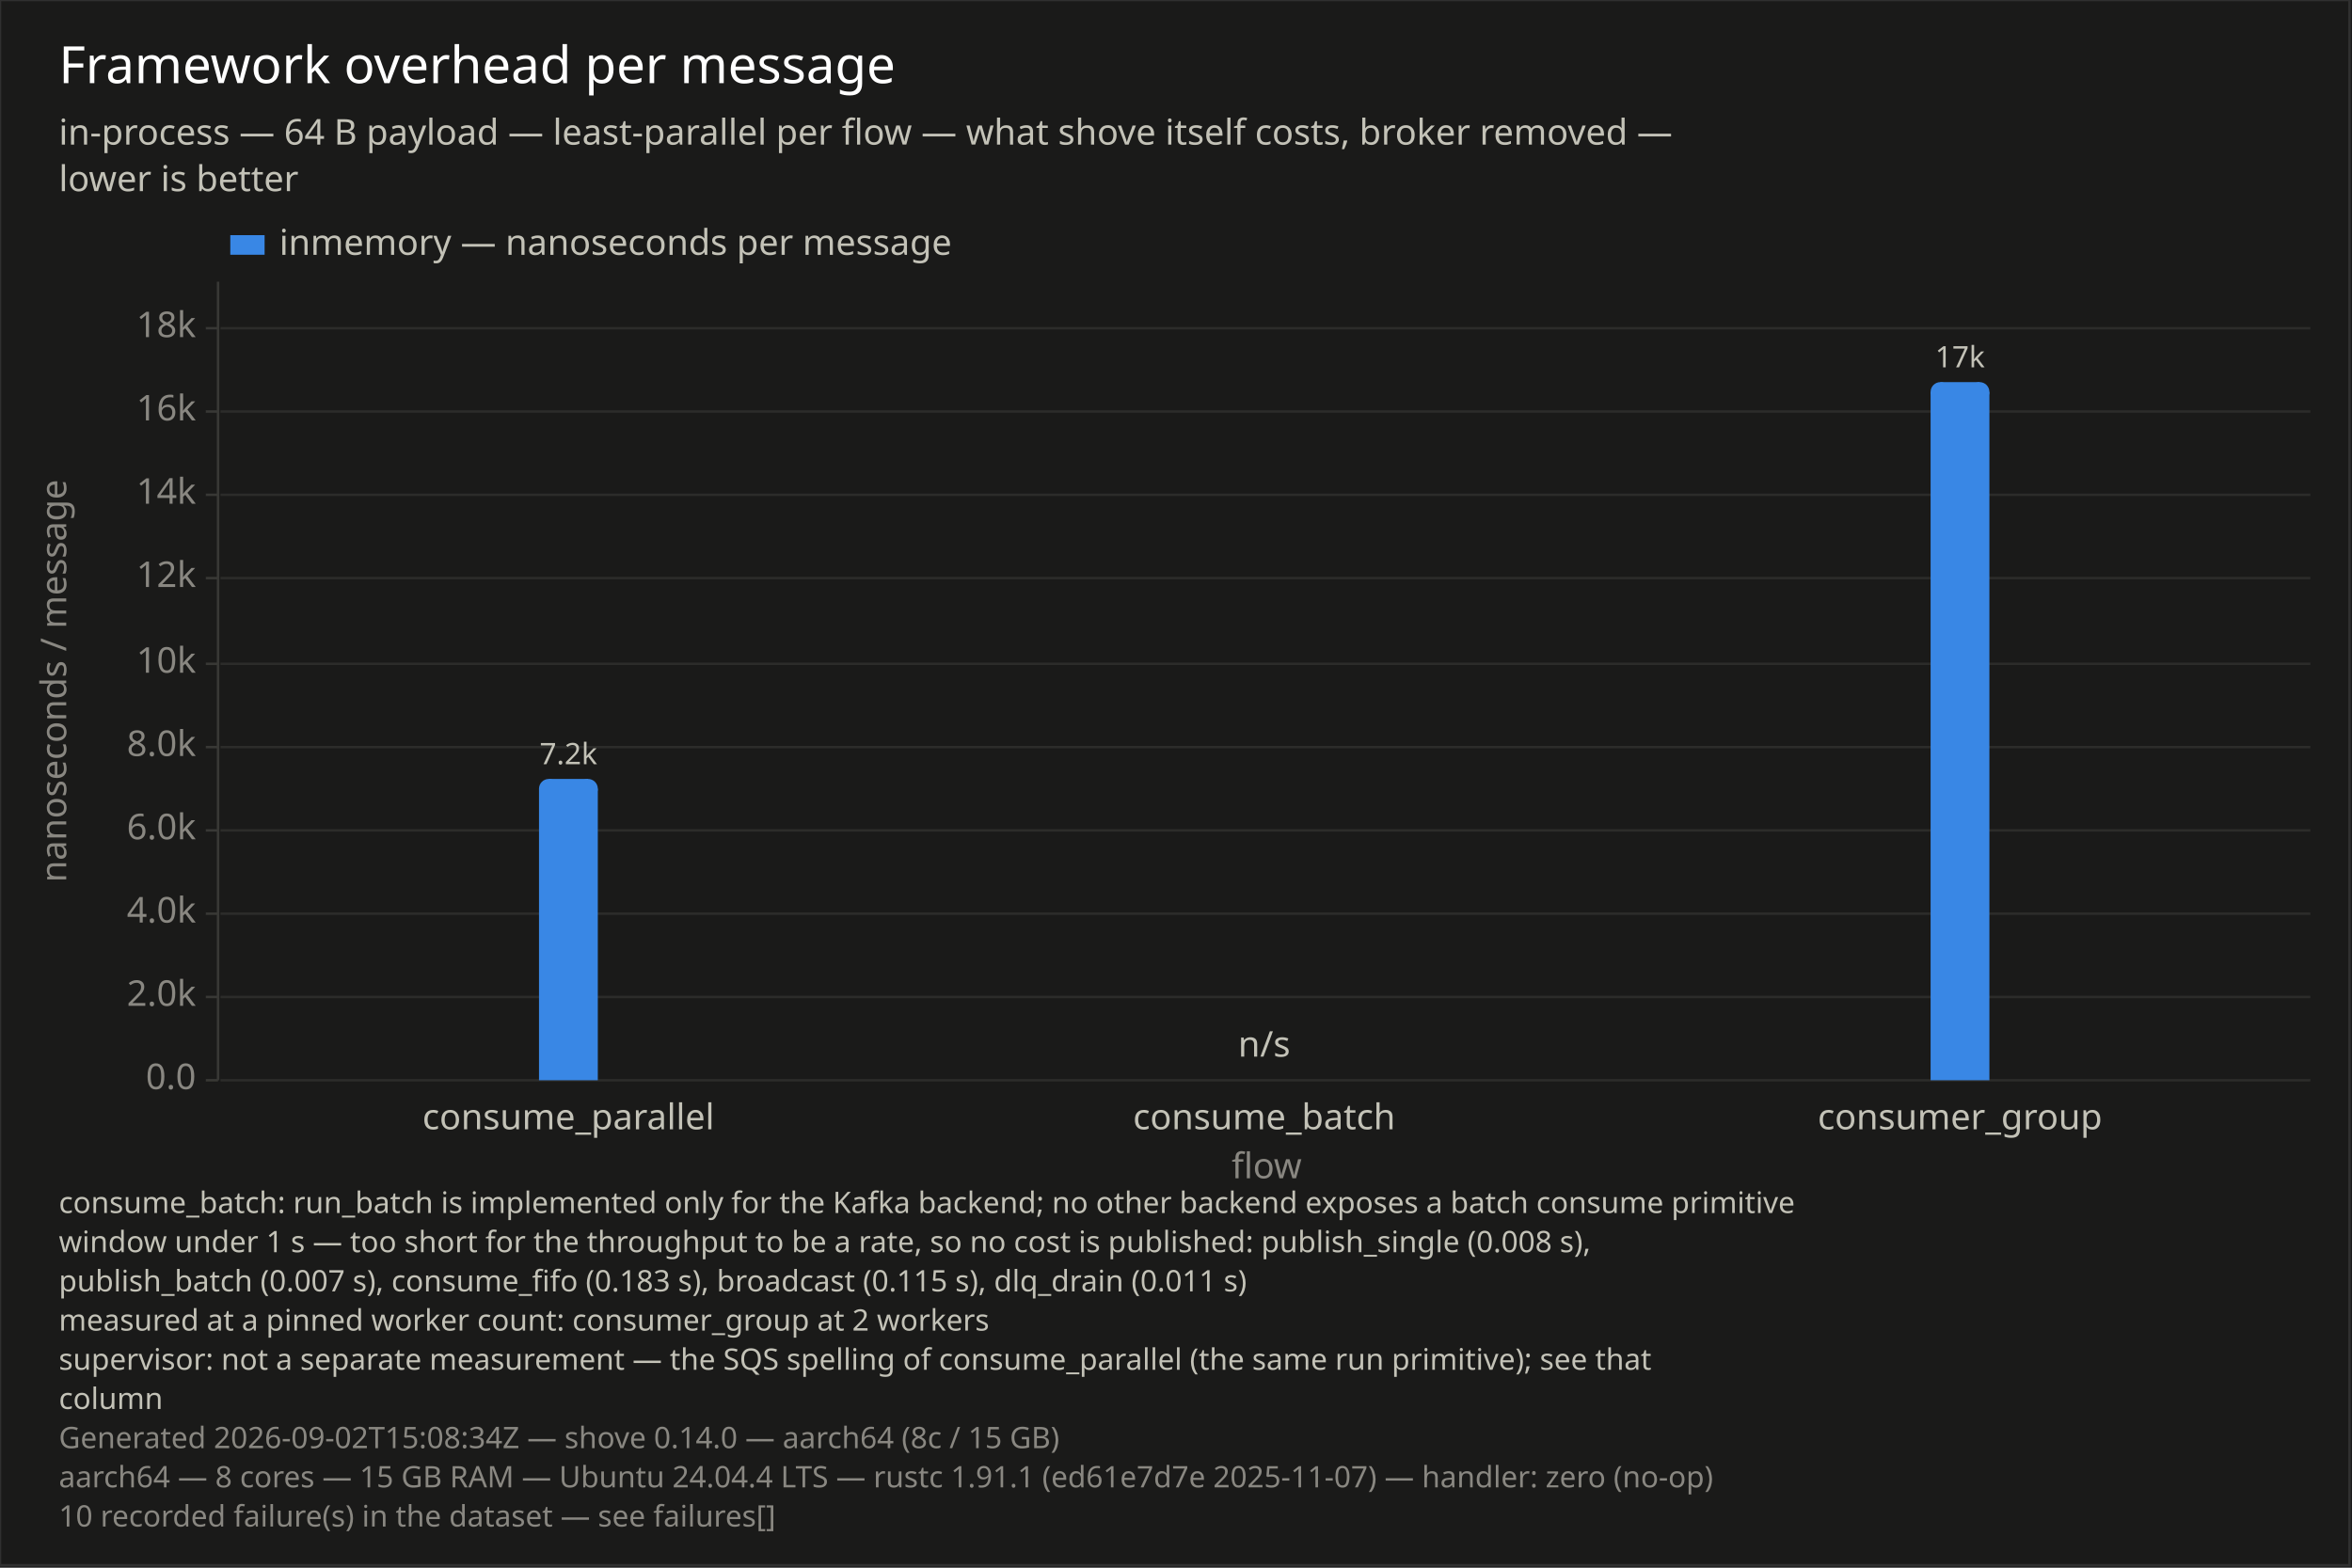
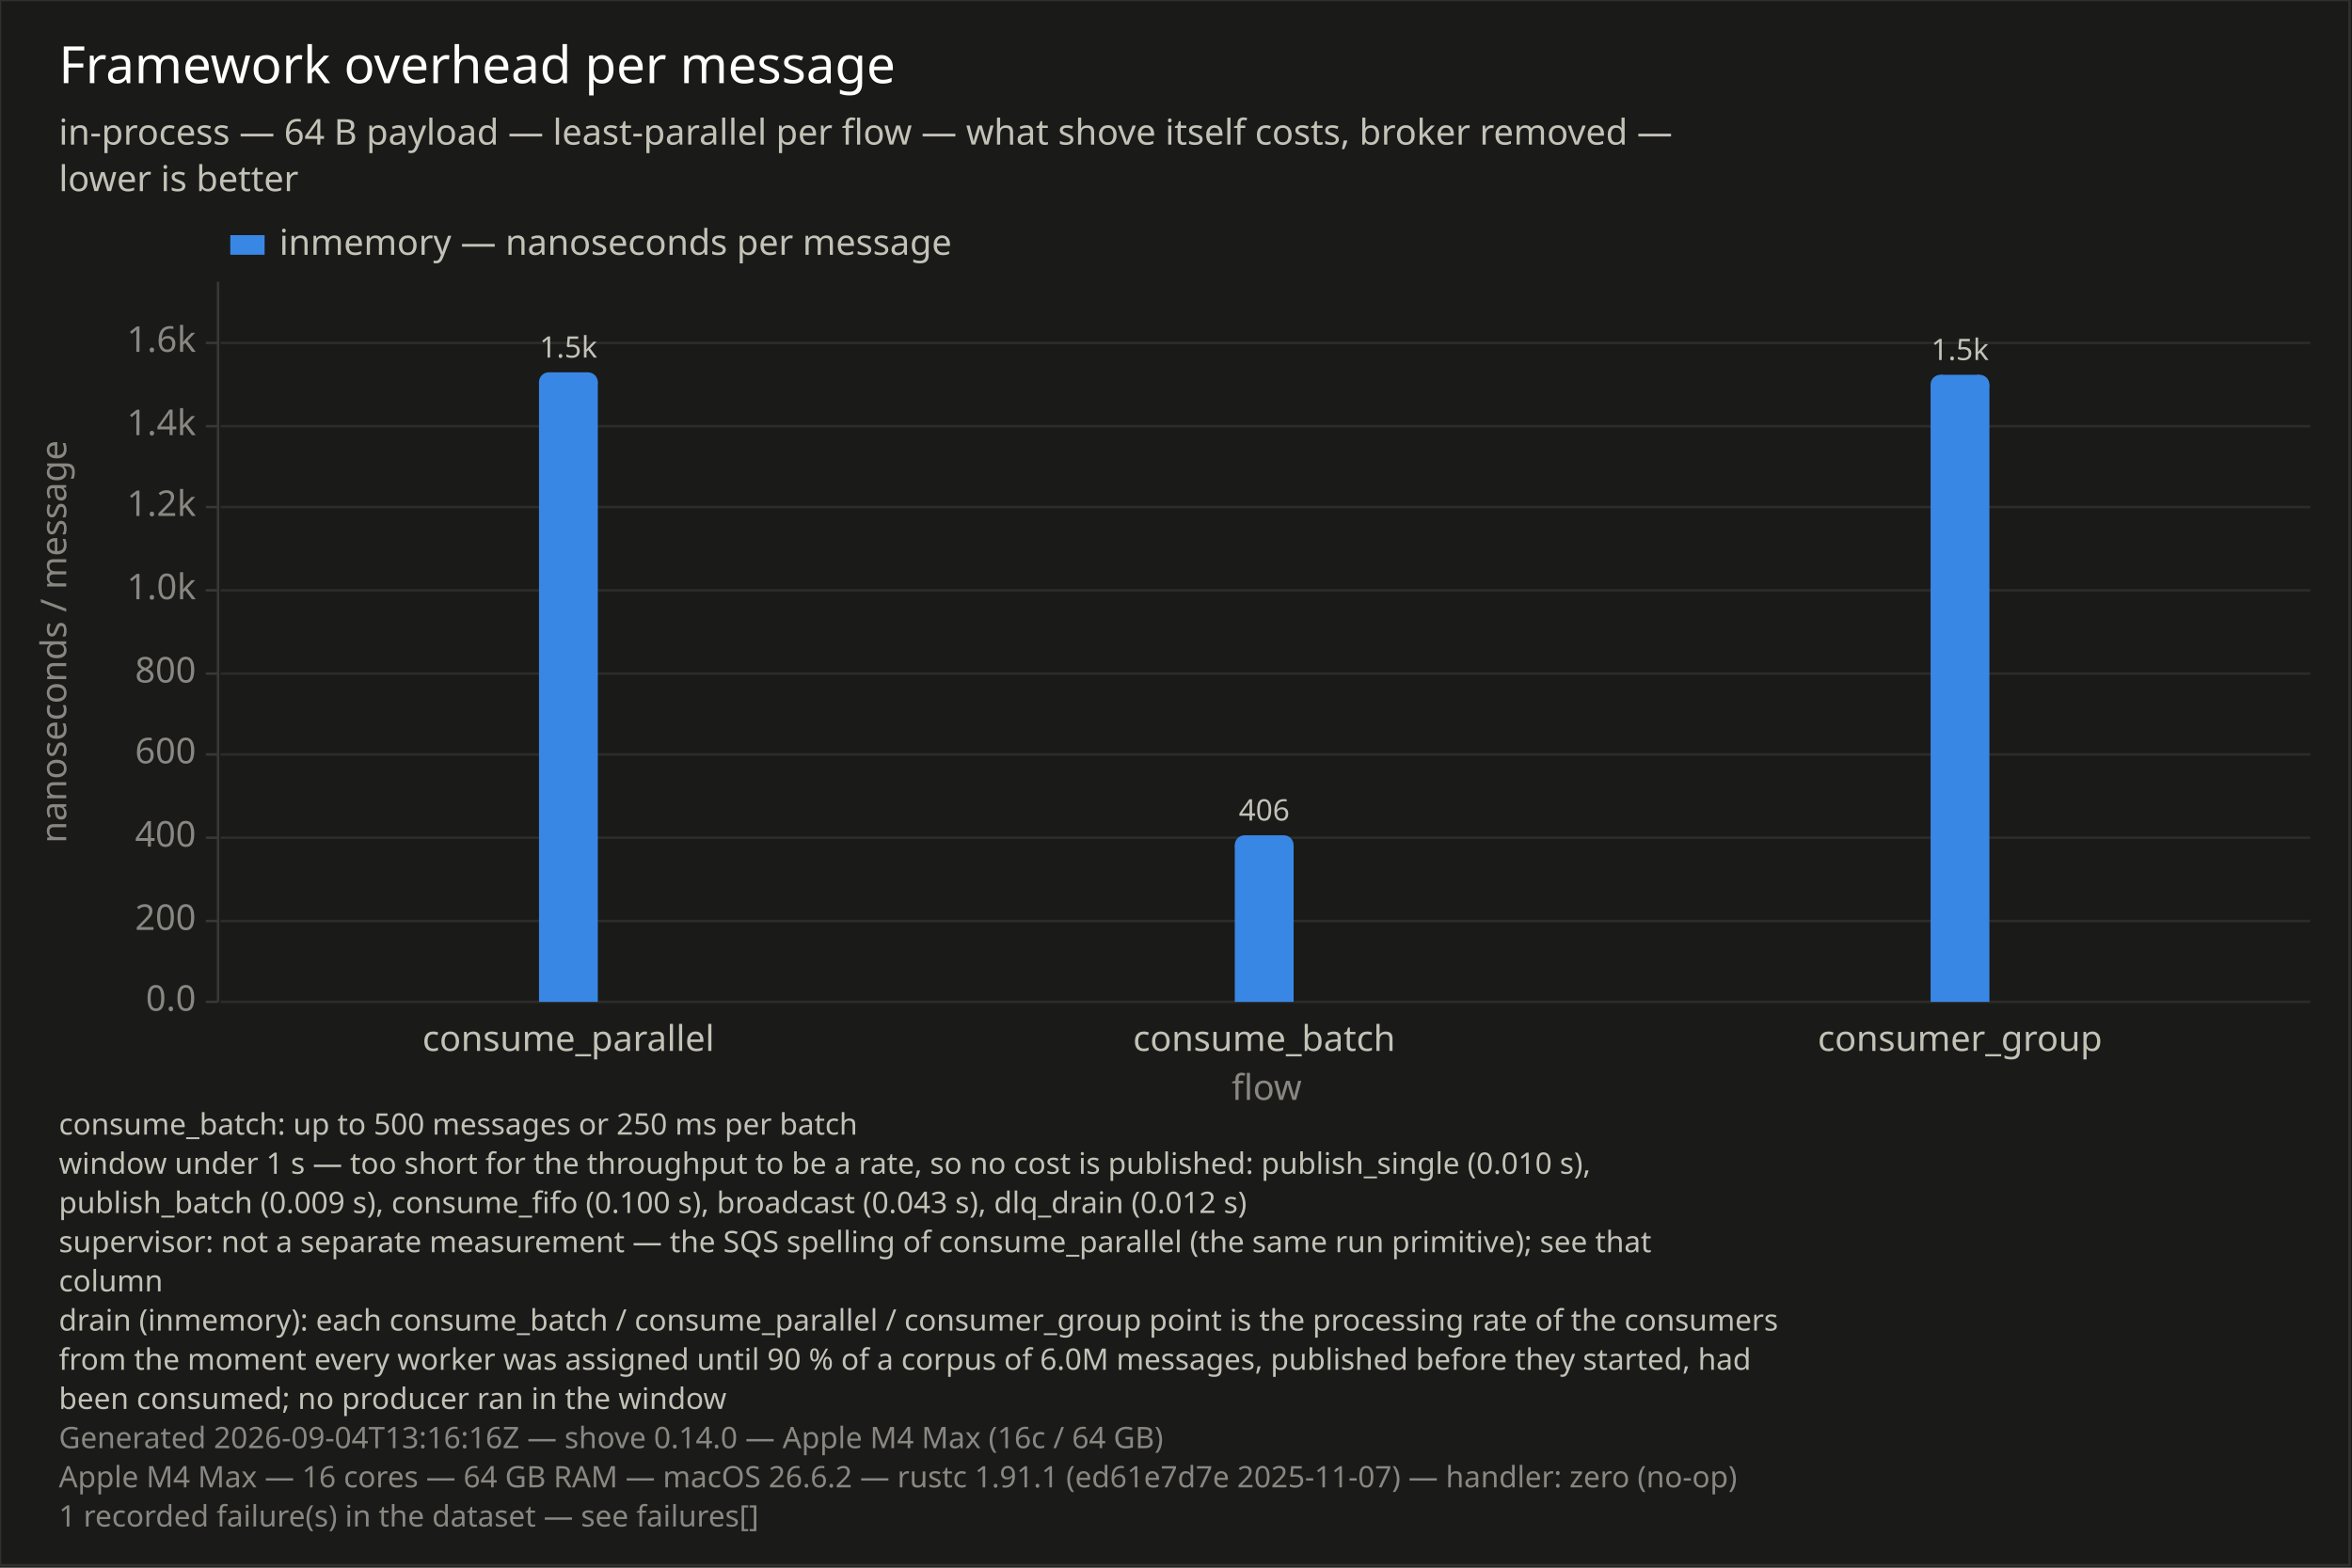
<svg xmlns="http://www.w3.org/2000/svg" width="960" height="640" viewBox="0 0 960 640">
  <rect x="0" y="0" width="960" height="640" opacity="1" fill="#1A1A19" stroke="none" />
  <rect x="0" y="0" width="959" height="639" opacity="0.1" fill="none" stroke="#FFFFFF" />
  <text x="24" y="18" dy="0.76em" text-anchor="start" font-family="sans-serif" font-size="20.968" opacity="1" fill="#FFFFFF">
Framework overhead per message
</text>
  <text x="24" y="48" dy="0.76em" text-anchor="start" font-family="sans-serif" font-size="14.516" opacity="1" fill="#C3C2B7">
in-process — 64 B payload — least-parallel per flow — what shove itself costs, broker removed —
</text>
  <text x="24" y="67" dy="0.76em" text-anchor="start" font-family="sans-serif" font-size="14.516" opacity="1" fill="#C3C2B7">
lower is better
</text>
+   <text x="24" y="454" dy="0.76em" text-anchor="start" font-family="sans-serif" font-size="12.097" opacity="1" fill="#C3C2B7">
+ consume_batch: up to 500 messages or 250 ms per batch
+ </text>
+   <text x="24" y="470" dy="0.76em" text-anchor="start" font-family="sans-serif" font-size="12.097" opacity="1" fill="#C3C2B7">
+ window under 1 s — too short for the throughput to be a rate, so no cost is published: publish_single (0.010 s),
+ </text>
  <text x="24" y="486" dy="0.76em" text-anchor="start" font-family="sans-serif" font-size="12.097" opacity="1" fill="#C3C2B7">
- consume_batch: run_batch is implemented only for the Kafka backend; no other backend exposes a batch consume primitive
+ publish_batch (0.009 s), consume_fifo (0.100 s), broadcast (0.043 s), dlq_drain (0.012 s)
</text>
  <text x="24" y="502" dy="0.76em" text-anchor="start" font-family="sans-serif" font-size="12.097" opacity="1" fill="#C3C2B7">
- window under 1 s — too short for the throughput to be a rate, so no cost is published: publish_single (0.008 s),
+ supervisor: not a separate measurement — the SQS spelling of consume_parallel (the same run primitive); see that
</text>
  <text x="24" y="518" dy="0.76em" text-anchor="start" font-family="sans-serif" font-size="12.097" opacity="1" fill="#C3C2B7">
- publish_batch (0.007 s), consume_fifo (0.183 s), broadcast (0.115 s), dlq_drain (0.011 s)
+ column
</text>
  <text x="24" y="534" dy="0.76em" text-anchor="start" font-family="sans-serif" font-size="12.097" opacity="1" fill="#C3C2B7">
- measured at a pinned worker count: consumer_group at 2 workers
+ drain (inmemory): each consume_batch / consume_parallel / consumer_group point is the processing rate of the consumers
</text>
  <text x="24" y="550" dy="0.76em" text-anchor="start" font-family="sans-serif" font-size="12.097" opacity="1" fill="#C3C2B7">
- supervisor: not a separate measurement — the SQS spelling of consume_parallel (the same run primitive); see that
+ from the moment every worker was assigned until 90 % of a corpus of 6.0M messages, published before they started, had
</text>
  <text x="24" y="566" dy="0.76em" text-anchor="start" font-family="sans-serif" font-size="12.097" opacity="1" fill="#C3C2B7">
- column
+ been consumed; no producer ran in the window
</text>
  <text x="24" y="582" dy="0.76em" text-anchor="start" font-family="sans-serif" font-size="12.097" opacity="1" fill="#898781">
- Generated 2026-09-02T15:08:34Z — shove 0.14.0 — aarch64 (8c / 15 GB)
+ Generated 2026-09-04T13:16:16Z — shove 0.14.0 — Apple M4 Max (16c / 64 GB)
</text>
  <text x="24" y="598" dy="0.76em" text-anchor="start" font-family="sans-serif" font-size="12.097" opacity="1" fill="#898781">
- aarch64 — 8 cores — 15 GB RAM — Ubuntu 24.04.4 LTS — rustc 1.91.1 (ed61e7d7e 2025-11-07) — handler: zero (no-op)
+ Apple M4 Max — 16 cores — 64 GB RAM — macOS 26.6.2 — rustc 1.91.1 (ed61e7d7e 2025-11-07) — handler: zero (no-op)
</text>
  <text x="24" y="614" dy="0.76em" text-anchor="start" font-family="sans-serif" font-size="12.097" opacity="1" fill="#898781">
- 10 recorded failure(s) in the dataset — see failures[]
+ 1 recorded failure(s) in the dataset — see failures[]
</text>
-   <text x="16" y="278" dy="0.76em" text-anchor="middle" font-family="sans-serif" font-size="14.516" opacity="1" fill="#898781" transform="rotate(270, 16, 278)">
+   <text x="16" y="262" dy="0.76em" text-anchor="middle" font-family="sans-serif" font-size="14.516" opacity="1" fill="#898781" transform="rotate(270, 16, 262)">
nanoseconds / message
</text>
-   <line opacity="1" stroke="#2C2C2A" stroke-width="1" x1="90" y1="441" x2="943" y2="441" />
-   <line opacity="1" stroke="#2C2C2A" stroke-width="1" x1="90" y1="407" x2="943" y2="407" />
-   <line opacity="1" stroke="#2C2C2A" stroke-width="1" x1="90" y1="373" x2="943" y2="373" />
-   <line opacity="1" stroke="#2C2C2A" stroke-width="1" x1="90" y1="339" x2="943" y2="339" />
-   <line opacity="1" stroke="#2C2C2A" stroke-width="1" x1="90" y1="305" x2="943" y2="305" />
-   <line opacity="1" stroke="#2C2C2A" stroke-width="1" x1="90" y1="271" x2="943" y2="271" />
-   <line opacity="1" stroke="#2C2C2A" stroke-width="1" x1="90" y1="236" x2="943" y2="236" />
-   <line opacity="1" stroke="#2C2C2A" stroke-width="1" x1="90" y1="202" x2="943" y2="202" />
-   <line opacity="1" stroke="#2C2C2A" stroke-width="1" x1="90" y1="168" x2="943" y2="168" />
-   <line opacity="1" stroke="#2C2C2A" stroke-width="1" x1="90" y1="134" x2="943" y2="134" />
-   <polyline fill="none" opacity="1" stroke="#383835" stroke-width="1" points="89,115 89,441 " />
-   <text x="80" y="441" dy="0.5ex" text-anchor="end" font-family="sans-serif" font-size="14.516" opacity="1" fill="#898781">
+   <line opacity="1" stroke="#2C2C2A" stroke-width="1" x1="90" y1="409" x2="943" y2="409" />
+   <line opacity="1" stroke="#2C2C2A" stroke-width="1" x1="90" y1="376" x2="943" y2="376" />
+   <line opacity="1" stroke="#2C2C2A" stroke-width="1" x1="90" y1="342" x2="943" y2="342" />
+   <line opacity="1" stroke="#2C2C2A" stroke-width="1" x1="90" y1="308" x2="943" y2="308" />
+   <line opacity="1" stroke="#2C2C2A" stroke-width="1" x1="90" y1="275" x2="943" y2="275" />
+   <line opacity="1" stroke="#2C2C2A" stroke-width="1" x1="90" y1="241" x2="943" y2="241" />
+   <line opacity="1" stroke="#2C2C2A" stroke-width="1" x1="90" y1="207" x2="943" y2="207" />
+   <line opacity="1" stroke="#2C2C2A" stroke-width="1" x1="90" y1="174" x2="943" y2="174" />
+   <line opacity="1" stroke="#2C2C2A" stroke-width="1" x1="90" y1="140" x2="943" y2="140" />
+   <polyline fill="none" opacity="1" stroke="#383835" stroke-width="1" points="89,115 89,409 " />
+   <text x="80" y="409" dy="0.5ex" text-anchor="end" font-family="sans-serif" font-size="14.516" opacity="1" fill="#898781">
0.0
</text>
-   <polyline fill="none" opacity="1" stroke="#383835" stroke-width="1" points="84,441 89,441 " />
-   <text x="80" y="407" dy="0.5ex" text-anchor="end" font-family="sans-serif" font-size="14.516" opacity="1" fill="#898781">
- 2.0k
+   <polyline fill="none" opacity="1" stroke="#383835" stroke-width="1" points="84,409 89,409 " />
+   <text x="80" y="376" dy="0.5ex" text-anchor="end" font-family="sans-serif" font-size="14.516" opacity="1" fill="#898781">
+ 200
</text>
-   <polyline fill="none" opacity="1" stroke="#383835" stroke-width="1" points="84,407 89,407 " />
-   <text x="80" y="373" dy="0.5ex" text-anchor="end" font-family="sans-serif" font-size="14.516" opacity="1" fill="#898781">
- 4.0k
+   <polyline fill="none" opacity="1" stroke="#383835" stroke-width="1" points="84,376 89,376 " />
+   <text x="80" y="342" dy="0.5ex" text-anchor="end" font-family="sans-serif" font-size="14.516" opacity="1" fill="#898781">
+ 400
</text>
-   <polyline fill="none" opacity="1" stroke="#383835" stroke-width="1" points="84,373 89,373 " />
-   <text x="80" y="339" dy="0.5ex" text-anchor="end" font-family="sans-serif" font-size="14.516" opacity="1" fill="#898781">
- 6.0k
+   <polyline fill="none" opacity="1" stroke="#383835" stroke-width="1" points="84,342 89,342 " />
+   <text x="80" y="308" dy="0.5ex" text-anchor="end" font-family="sans-serif" font-size="14.516" opacity="1" fill="#898781">
+ 600
</text>
-   <polyline fill="none" opacity="1" stroke="#383835" stroke-width="1" points="84,339 89,339 " />
-   <text x="80" y="305" dy="0.5ex" text-anchor="end" font-family="sans-serif" font-size="14.516" opacity="1" fill="#898781">
- 8.0k
+   <polyline fill="none" opacity="1" stroke="#383835" stroke-width="1" points="84,308 89,308 " />
+   <text x="80" y="275" dy="0.5ex" text-anchor="end" font-family="sans-serif" font-size="14.516" opacity="1" fill="#898781">
+ 800
</text>
-   <polyline fill="none" opacity="1" stroke="#383835" stroke-width="1" points="84,305 89,305 " />
-   <text x="80" y="271" dy="0.5ex" text-anchor="end" font-family="sans-serif" font-size="14.516" opacity="1" fill="#898781">
- 10k
+   <polyline fill="none" opacity="1" stroke="#383835" stroke-width="1" points="84,275 89,275 " />
+   <text x="80" y="241" dy="0.5ex" text-anchor="end" font-family="sans-serif" font-size="14.516" opacity="1" fill="#898781">
+ 1.0k
</text>
-   <polyline fill="none" opacity="1" stroke="#383835" stroke-width="1" points="84,271 89,271 " />
-   <text x="80" y="236" dy="0.5ex" text-anchor="end" font-family="sans-serif" font-size="14.516" opacity="1" fill="#898781">
- 12k
+   <polyline fill="none" opacity="1" stroke="#383835" stroke-width="1" points="84,241 89,241 " />
+   <text x="80" y="207" dy="0.5ex" text-anchor="end" font-family="sans-serif" font-size="14.516" opacity="1" fill="#898781">
+ 1.2k
</text>
-   <polyline fill="none" opacity="1" stroke="#383835" stroke-width="1" points="84,236 89,236 " />
-   <text x="80" y="202" dy="0.5ex" text-anchor="end" font-family="sans-serif" font-size="14.516" opacity="1" fill="#898781">
- 14k
+   <polyline fill="none" opacity="1" stroke="#383835" stroke-width="1" points="84,207 89,207 " />
+   <text x="80" y="174" dy="0.5ex" text-anchor="end" font-family="sans-serif" font-size="14.516" opacity="1" fill="#898781">
+ 1.4k
</text>
-   <polyline fill="none" opacity="1" stroke="#383835" stroke-width="1" points="84,202 89,202 " />
-   <text x="80" y="168" dy="0.5ex" text-anchor="end" font-family="sans-serif" font-size="14.516" opacity="1" fill="#898781">
- 16k
+   <polyline fill="none" opacity="1" stroke="#383835" stroke-width="1" points="84,174 89,174 " />
+   <text x="80" y="140" dy="0.5ex" text-anchor="end" font-family="sans-serif" font-size="14.516" opacity="1" fill="#898781">
+ 1.6k
</text>
-   <polyline fill="none" opacity="1" stroke="#383835" stroke-width="1" points="84,168 89,168 " />
-   <text x="80" y="134" dy="0.5ex" text-anchor="end" font-family="sans-serif" font-size="14.516" opacity="1" fill="#898781">
- 18k
+   <polyline fill="none" opacity="1" stroke="#383835" stroke-width="1" points="84,140 89,140 " />
+   <rect x="220" y="156" width="24" height="253" opacity="1" fill="#3987E5" stroke="none" />
+   <rect x="224" y="152" width="16" height="5" opacity="1" fill="#3987E5" stroke="none" />
+   <circle cx="224" cy="156" r="4" opacity="1" fill="#3987E5" stroke="none" stroke-width="0" />
+   <circle cx="240" cy="156" r="4" opacity="1" fill="#3987E5" stroke="none" stroke-width="0" />
+   <text x="232" y="149" dy="-0.5ex" text-anchor="middle" font-family="sans-serif" font-size="12.097" opacity="1" fill="#C3C2B7">
+ 1.5k
</text>
-   <polyline fill="none" opacity="1" stroke="#383835" stroke-width="1" points="84,134 89,134 " />
-   <rect x="220" y="322" width="24" height="119" opacity="1" fill="#3987E5" stroke="none" />
-   <rect x="224" y="318" width="16" height="5" opacity="1" fill="#3987E5" stroke="none" />
-   <circle cx="224" cy="322" r="4" opacity="1" fill="#3987E5" stroke="none" stroke-width="0" />
-   <circle cx="240" cy="322" r="4" opacity="1" fill="#3987E5" stroke="none" stroke-width="0" />
-   <text x="232" y="315" dy="-0.5ex" text-anchor="middle" font-family="sans-serif" font-size="12.097" opacity="1" fill="#C3C2B7">
- 7.2k
+   <rect x="504" y="345" width="24" height="64" opacity="1" fill="#3987E5" stroke="none" />
+   <rect x="508" y="341" width="16" height="5" opacity="1" fill="#3987E5" stroke="none" />
+   <circle cx="508" cy="345" r="4" opacity="1" fill="#3987E5" stroke="none" stroke-width="0" />
+   <circle cx="524" cy="345" r="4" opacity="1" fill="#3987E5" stroke="none" stroke-width="0" />
+   <text x="516" y="338" dy="-0.5ex" text-anchor="middle" font-family="sans-serif" font-size="12.097" opacity="1" fill="#C3C2B7">
+ 406
</text>
-   <text x="516" y="435" dy="-0.5ex" text-anchor="middle" font-family="sans-serif" font-size="14.516" opacity="1" fill="#C3C2B7">
- n/s
+   <rect x="788" y="157" width="24" height="252" opacity="1" fill="#3987E5" stroke="none" />
+   <rect x="792" y="153" width="16" height="5" opacity="1" fill="#3987E5" stroke="none" />
+   <circle cx="792" cy="157" r="4" opacity="1" fill="#3987E5" stroke="none" stroke-width="0" />
+   <circle cx="808" cy="157" r="4" opacity="1" fill="#3987E5" stroke="none" stroke-width="0" />
+   <text x="800" y="150" dy="-0.5ex" text-anchor="middle" font-family="sans-serif" font-size="12.097" opacity="1" fill="#C3C2B7">
+ 1.5k
</text>
-   <rect x="788" y="160" width="24" height="281" opacity="1" fill="#3987E5" stroke="none" />
-   <rect x="792" y="156" width="16" height="5" opacity="1" fill="#3987E5" stroke="none" />
-   <circle cx="792" cy="160" r="4" opacity="1" fill="#3987E5" stroke="none" stroke-width="0" />
-   <circle cx="808" cy="160" r="4" opacity="1" fill="#3987E5" stroke="none" stroke-width="0" />
-   <text x="800" y="153" dy="-0.5ex" text-anchor="middle" font-family="sans-serif" font-size="12.097" opacity="1" fill="#C3C2B7">
- 17k
- </text>
-   <text x="232" y="450" dy="0.76em" text-anchor="middle" font-family="sans-serif" font-size="14.516" opacity="1" fill="#C3C2B7">
+   <text x="232" y="418" dy="0.76em" text-anchor="middle" font-family="sans-serif" font-size="14.516" opacity="1" fill="#C3C2B7">
consume_parallel
</text>
-   <text x="516" y="450" dy="0.76em" text-anchor="middle" font-family="sans-serif" font-size="14.516" opacity="1" fill="#C3C2B7">
+   <text x="516" y="418" dy="0.76em" text-anchor="middle" font-family="sans-serif" font-size="14.516" opacity="1" fill="#C3C2B7">
consume_batch
</text>
-   <text x="800" y="450" dy="0.76em" text-anchor="middle" font-family="sans-serif" font-size="14.516" opacity="1" fill="#C3C2B7">
+   <text x="800" y="418" dy="0.76em" text-anchor="middle" font-family="sans-serif" font-size="14.516" opacity="1" fill="#C3C2B7">
consumer_group
</text>
-   <text x="517" y="470" dy="0.76em" text-anchor="middle" font-family="sans-serif" font-size="14.516" opacity="1" fill="#898781">
+   <text x="517" y="438" dy="0.76em" text-anchor="middle" font-family="sans-serif" font-size="14.516" opacity="1" fill="#898781">
flow
</text>
  <rect x="94" y="96" width="14" height="8" opacity="1" fill="#3987E5" stroke="none" />
  <text x="114" y="93" dy="0.76em" text-anchor="start" font-family="sans-serif" font-size="14.516" opacity="1" fill="#C3C2B7">
inmemory — nanoseconds per message
</text>
</svg>
